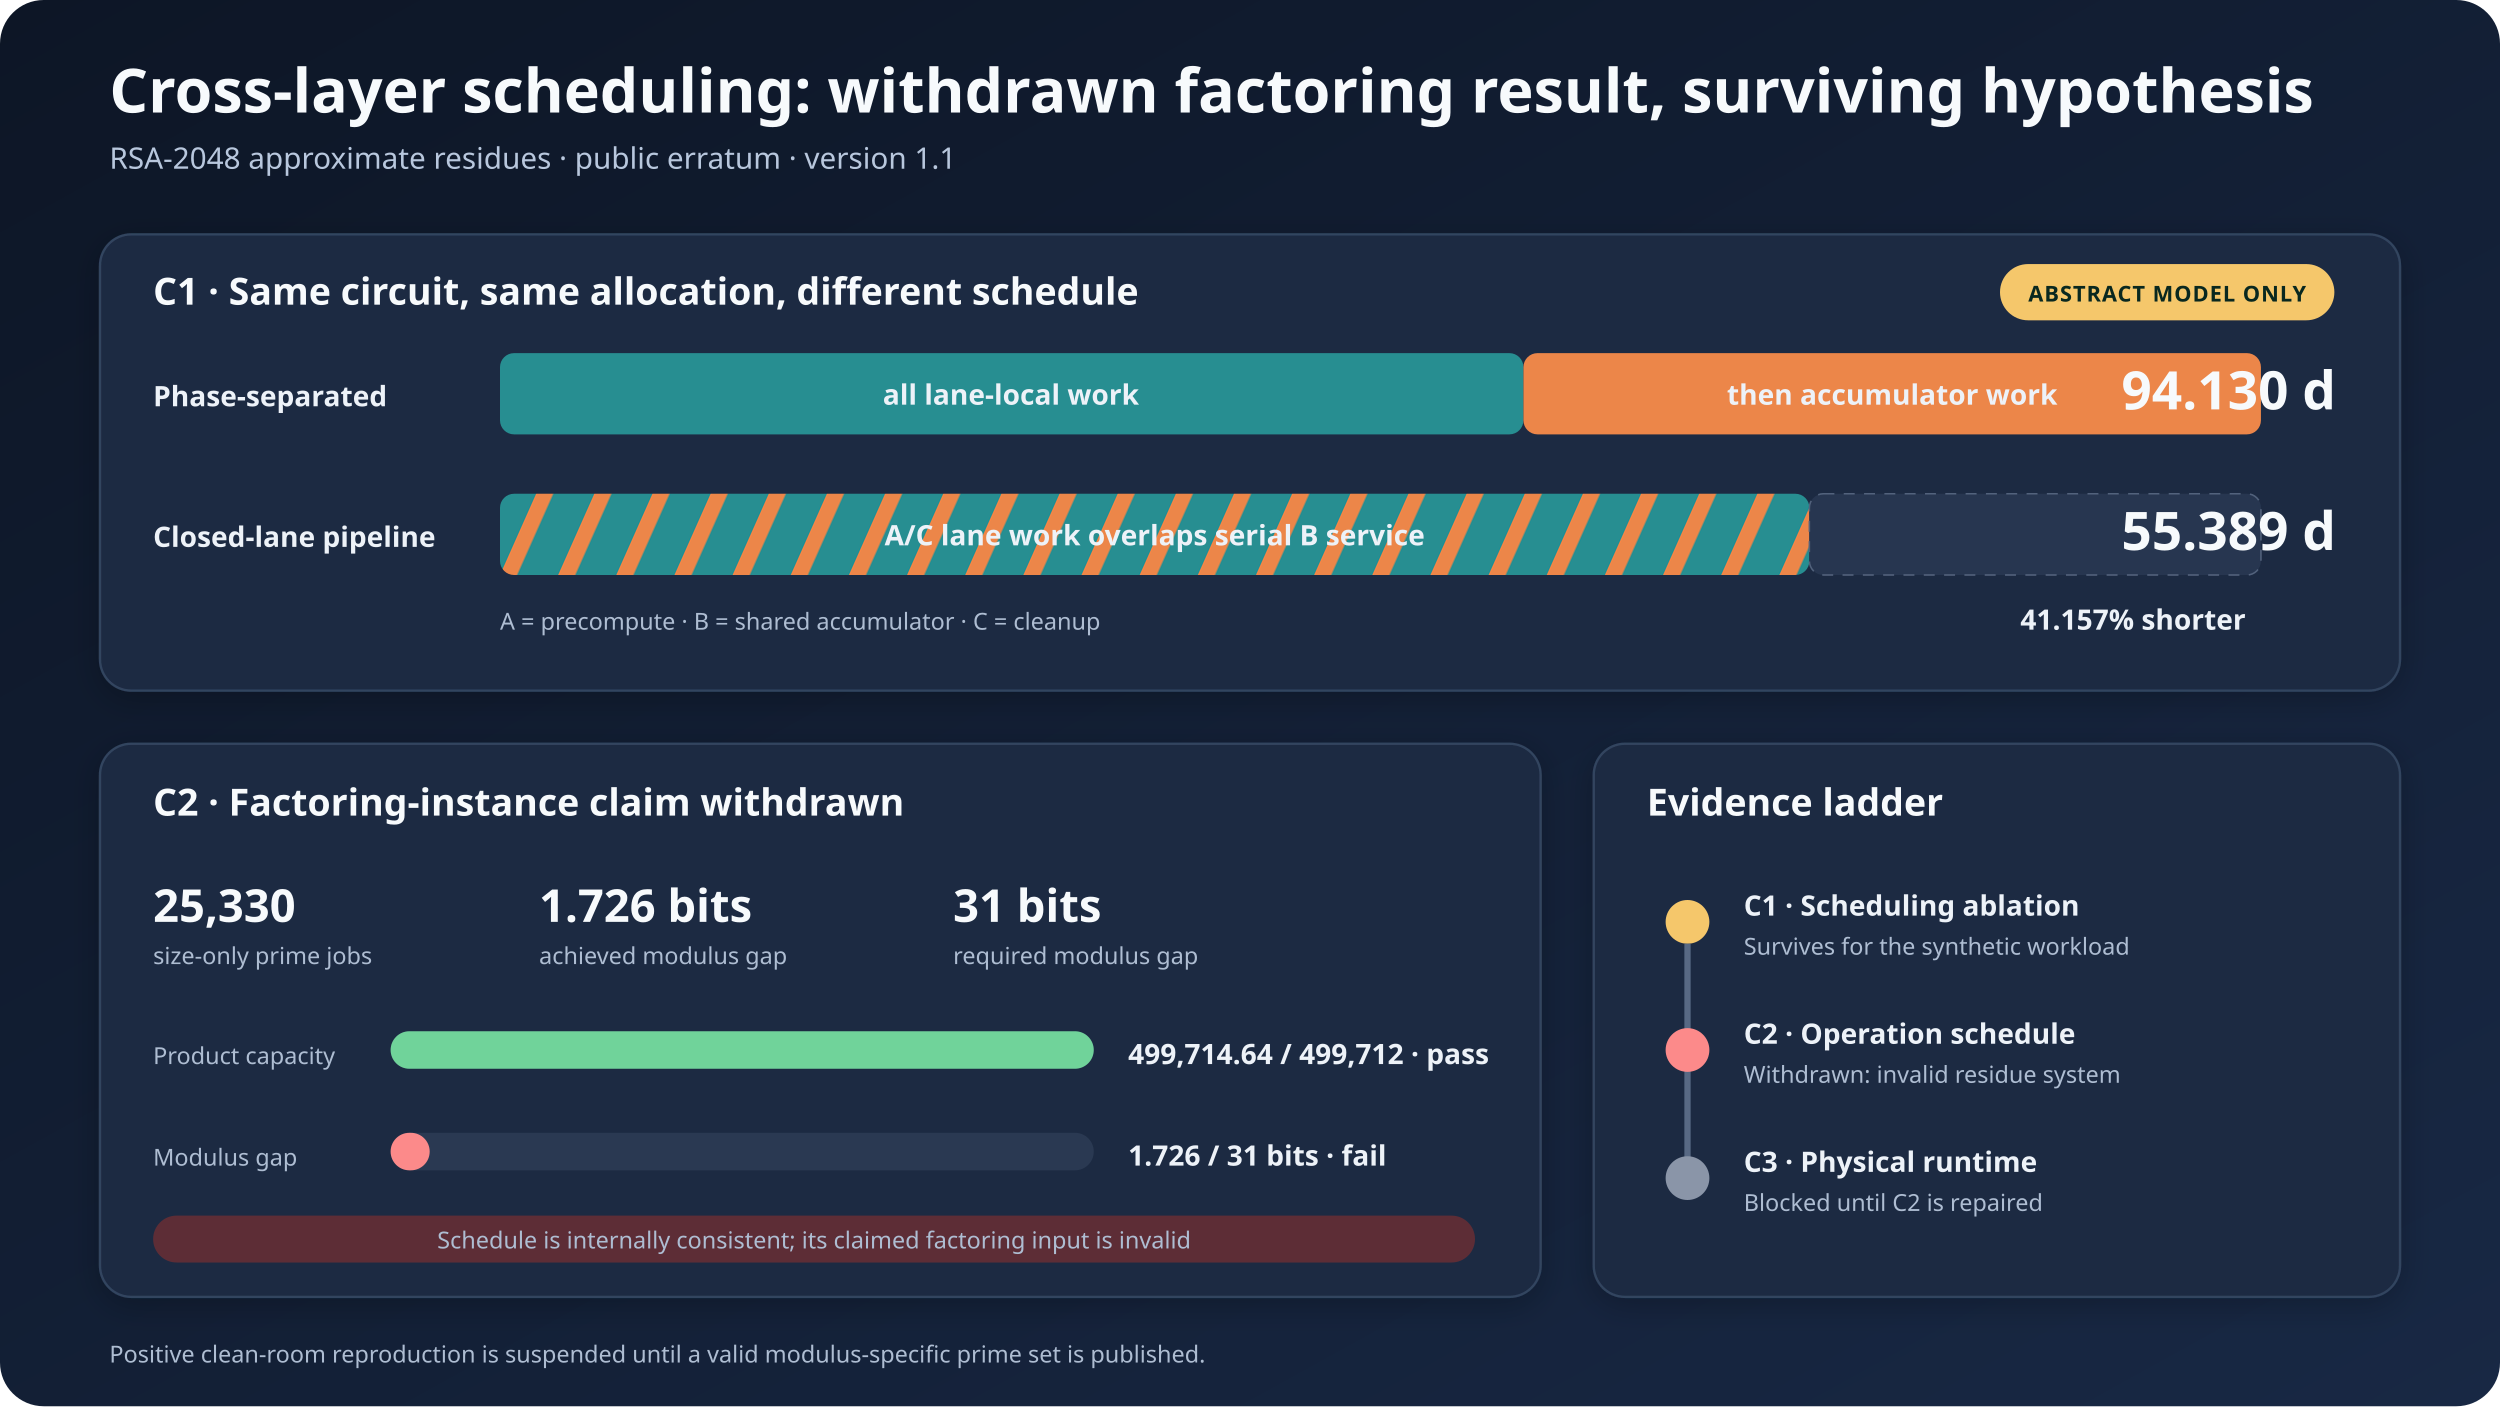
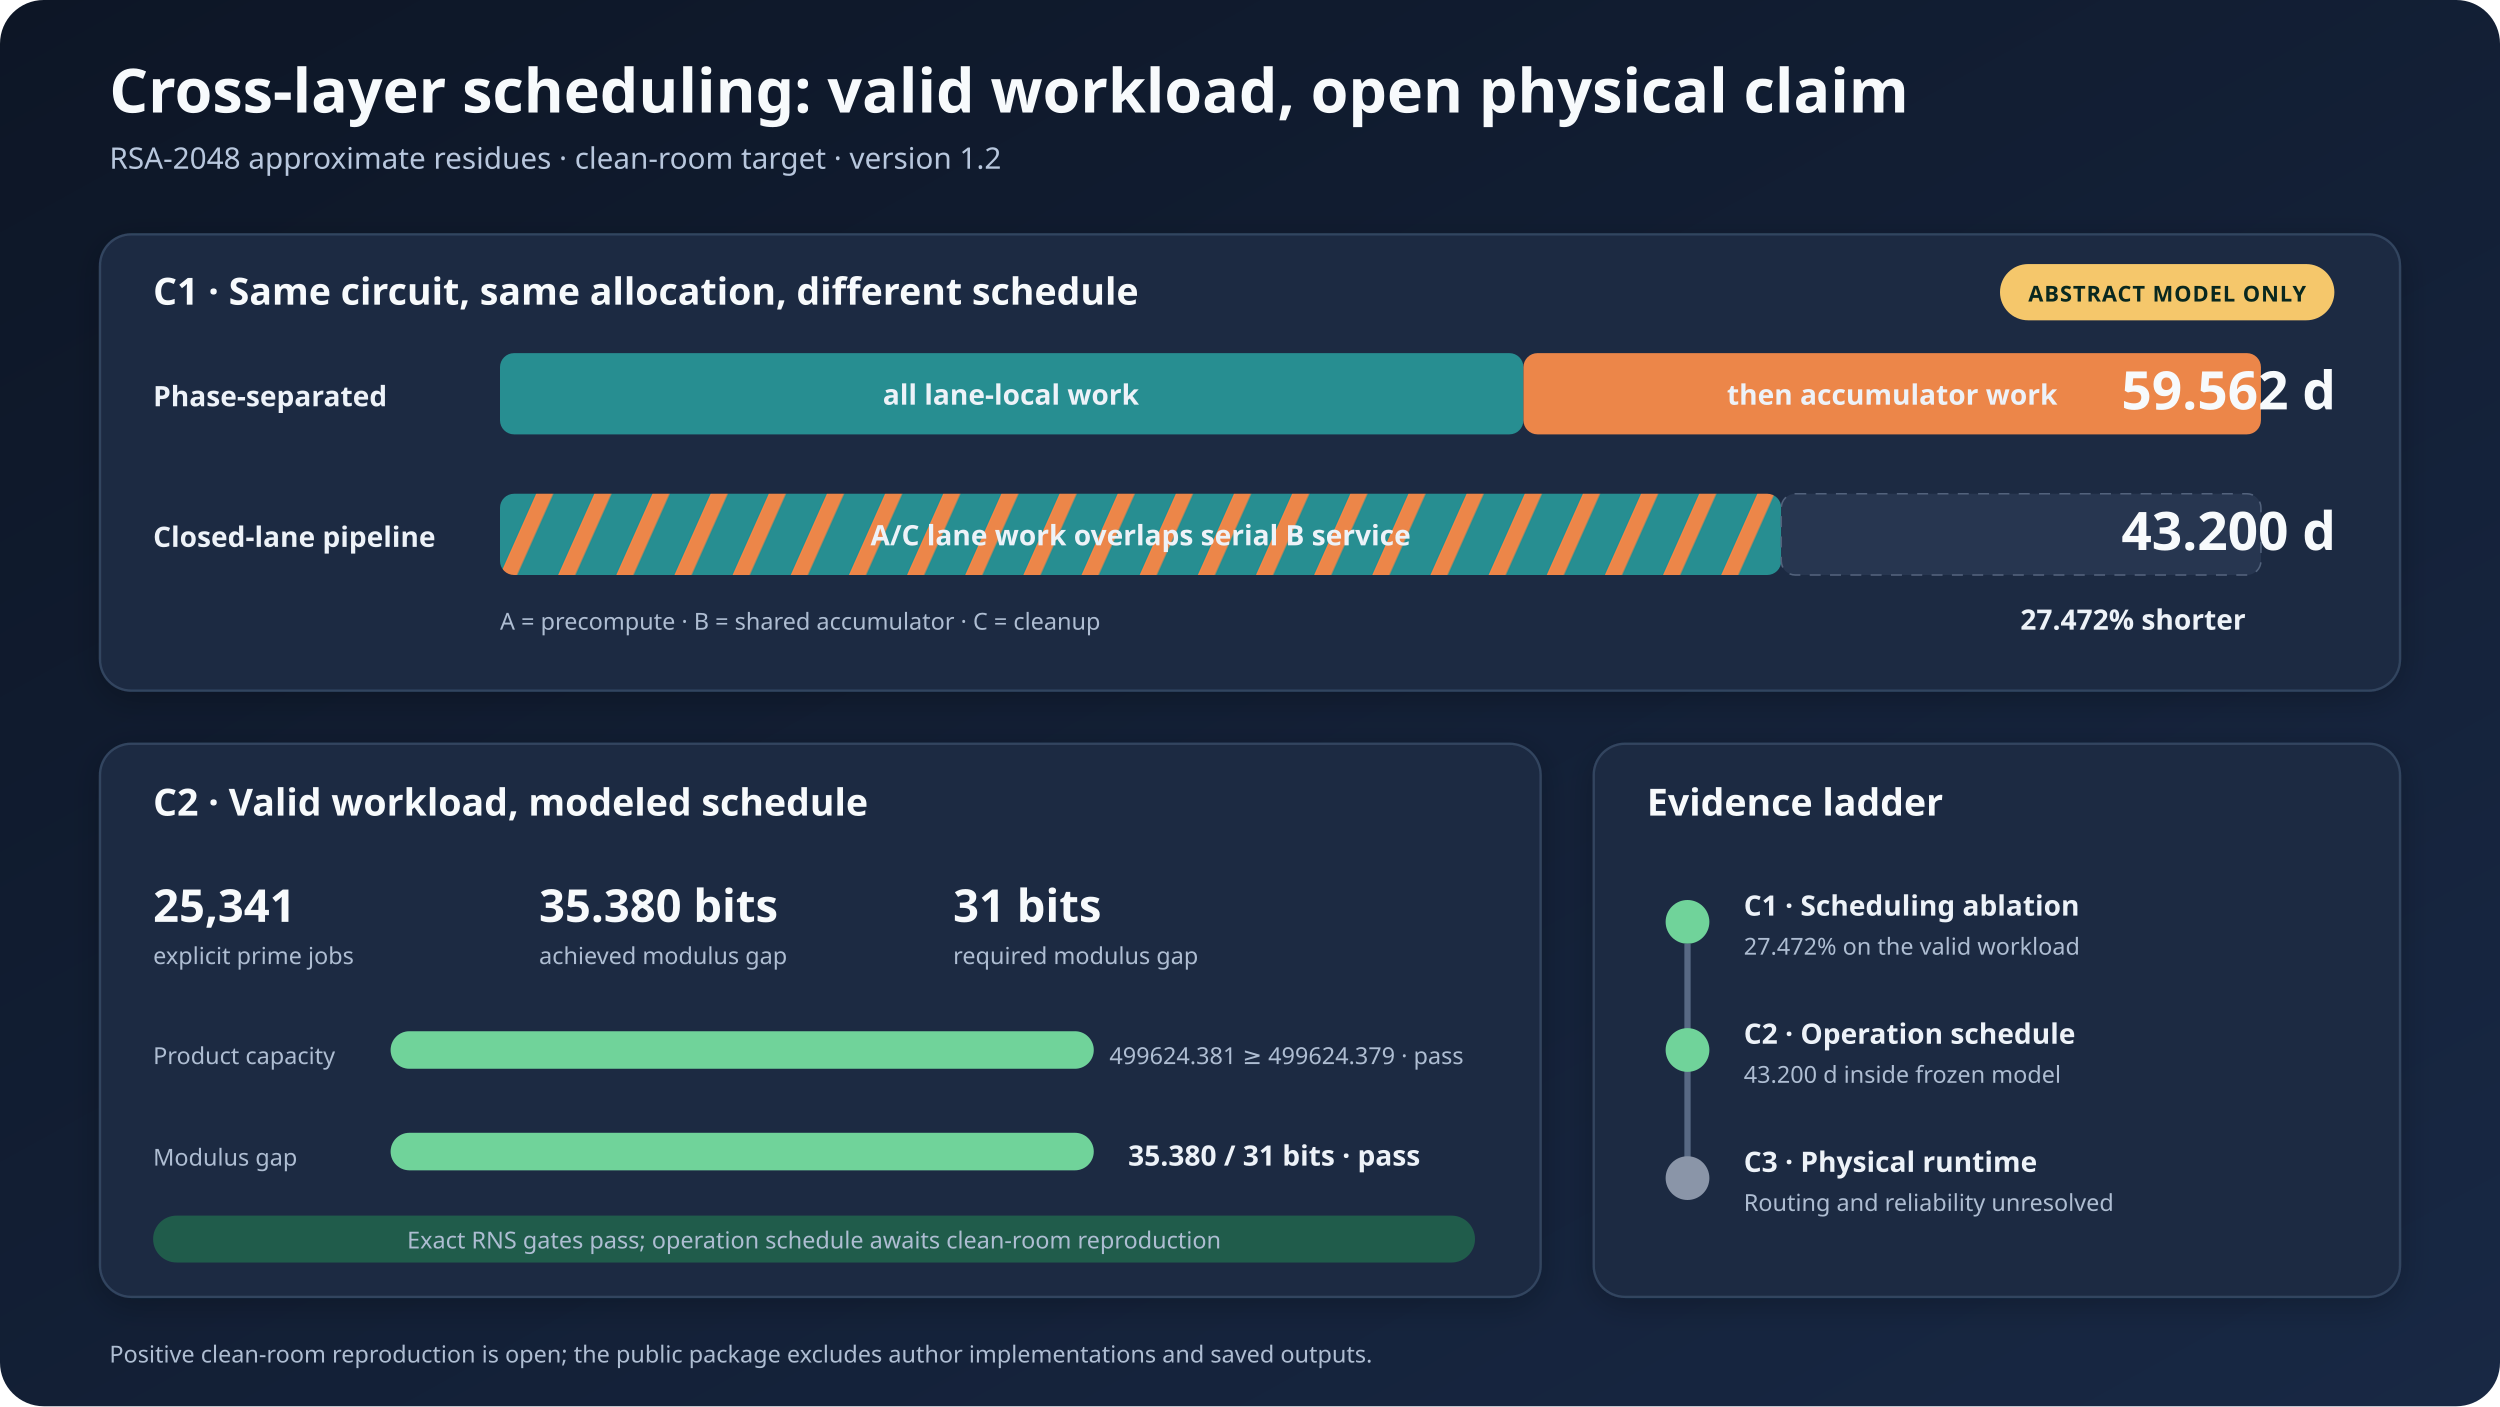
<svg xmlns="http://www.w3.org/2000/svg" width="1600" height="900" viewBox="0 0 1600 900" role="img" aria-labelledby="title desc">
  <defs>
    <linearGradient id="background" x1="0" y1="0" x2="1" y2="1">
      <stop offset="0" stop-color="#0d1626" />
      <stop offset="1" stop-color="#182844" />
    </linearGradient>
    <pattern id="overlap" width="34" height="34" patternUnits="userSpaceOnUse" patternTransform="rotate(24)">
      <rect width="34" height="34" fill="#278e91" />
      <rect width="10" height="34" fill="#ec8649" />
    </pattern>
    <filter id="shadow" x="-10%" y="-10%" width="120%" height="120%">
      <feDropShadow dx="0" dy="5" stdDeviation="10" flood-color="#000" flood-opacity="0.23" />
    </filter>
    <style>
      .title { font: 700 39px ui-sans-serif, system-ui, sans-serif; fill: #f7fafc; }
      .subtitle { font: 400 19px ui-sans-serif, system-ui, sans-serif; fill: #b8c7dd; }
      .heading { font: 700 24px ui-sans-serif, system-ui, sans-serif; fill: #f7fafc; }
      .label { font: 650 18px ui-sans-serif, system-ui, sans-serif; fill: #edf2f8; }
      .small { font: 450 15px ui-sans-serif, system-ui, sans-serif; fill: #aebdd2; }
      .number { font: 750 34px ui-sans-serif, system-ui, sans-serif; fill: #f7fafc; }
      .metric { font: 750 29px ui-sans-serif, system-ui, sans-serif; fill: #f7fafc; }
      .badge { font: 750 14px ui-sans-serif, system-ui, sans-serif; fill: #09281f; letter-spacing: .6px; }
      .panel { fill: #1c2a42; stroke: #33445f; stroke-width: 1.5; }
      .track { fill: #2a3952; }
    </style>
  </defs>
  <rect width="1600" height="900" rx="28" fill="url(#background)" />
-   <text x="70" y="72" class="title">Cross-layer scheduling: withdrawn factoring result, surviving hypothesis</text>
-   <text x="70" y="108" class="subtitle">RSA-2048 approximate residues · public erratum · version 1.1</text>
+   <text x="70" y="72" class="title">Cross-layer scheduling: valid workload, open physical claim</text>
+   <text x="70" y="108" class="subtitle">RSA-2048 approximate residues · clean-room target · version 1.2</text>
  <rect x="64" y="150" width="1472" height="292" rx="20" class="panel" filter="url(#shadow)" />
  <text x="98" y="195" class="heading">C1 · Same circuit, same allocation, different schedule</text>
  <rect x="1280" y="169" width="214" height="36" rx="18" fill="#f5c76b" />
  <text x="1387" y="193" text-anchor="middle" class="badge">ABSTRACT MODEL ONLY</text>
  <text x="98" y="260" class="label">Phase-separated</text>
  <rect x="320" y="226" width="655" height="52" rx="9" fill="#278e91" />
  <rect x="975" y="226" width="472" height="52" rx="9" fill="#ec8649" />
  <text x="647" y="259" text-anchor="middle" class="label">all lane-local work</text>
  <text x="1211" y="259" text-anchor="middle" class="label">then accumulator work</text>
-   <text x="1495" y="262" text-anchor="end" class="number">94.130 d</text>
+   <text x="1495" y="262" text-anchor="end" class="number">59.562 d</text>
  <text x="98" y="350" class="label">Closed-lane pipeline</text>
-   <rect x="320" y="316" width="838" height="52" rx="9" fill="url(#overlap)" />
-   <rect x="1158" y="316" width="289" height="52" rx="9" fill="#273650" stroke="#52627c" stroke-dasharray="7 6" />
-   <text x="739" y="349" text-anchor="middle" class="label">A/C lane work overlaps serial B service</text>
-   <text x="1495" y="352" text-anchor="end" class="number">55.389 d</text>
+   <rect x="320" y="316" width="820" height="52" rx="9" fill="url(#overlap)" />
+   <rect x="1140" y="316" width="307" height="52" rx="9" fill="#273650" stroke="#52627c" stroke-dasharray="7 6" />
+   <text x="730" y="349" text-anchor="middle" class="label">A/C lane work overlaps serial B service</text>
+   <text x="1495" y="352" text-anchor="end" class="number">43.200 d</text>
  <text x="320" y="403" class="small">A = precompute · B = shared accumulator · C = cleanup</text>
-   <text x="1293" y="403" class="label" fill="#70d39a">41.157% shorter</text>
+   <text x="1293" y="403" class="label" fill="#70d39a">27.472% shorter</text>
  <rect x="64" y="476" width="922" height="354" rx="20" class="panel" filter="url(#shadow)" />
-   <text x="98" y="522" class="heading">C2 · Factoring-instance claim withdrawn</text>
-   <text x="98" y="590" class="metric">25,330</text>
-   <text x="98" y="617" class="small">size-only prime jobs</text>
-   <text x="345" y="590" class="metric">1.726 bits</text>
+   <text x="98" y="522" class="heading">C2 · Valid workload, modeled schedule</text>
+   <text x="98" y="590" class="metric">25,341</text>
+   <text x="98" y="617" class="small">explicit prime jobs</text>
+   <text x="345" y="590" class="metric">35.380 bits</text>
  <text x="345" y="617" class="small">achieved modulus gap</text>
  <text x="610" y="590" class="metric">31 bits</text>
  <text x="610" y="617" class="small">required modulus gap</text>
  <text x="98" y="681" class="small">Product capacity</text>
  <rect x="250" y="660" width="450" height="24" rx="12" class="track" />
  <rect x="250" y="660" width="450" height="24" rx="12" fill="#70d39a" />
-   <text x="722" y="681" class="label">499,714.64 / 499,712 · pass</text>
+   <text x="710" y="681" class="small">499624.381 ≥ 499624.379 · pass</text>
  <text x="98" y="746" class="small">Modulus gap</text>
  <rect x="250" y="725" width="450" height="24" rx="12" class="track" />
-   <rect x="250" y="725" width="25" height="24" rx="12" fill="#fc8a8a" />
-   <text x="722" y="746" class="label">1.726 / 31 bits · fail</text>
-   <rect x="98" y="778" width="846" height="30" rx="15" fill="#5d2d36" />
-   <text x="521" y="799" text-anchor="middle" class="small">Schedule is internally consistent; its claimed factoring input is invalid</text>
+   <rect x="250" y="725" width="450" height="24" rx="12" fill="#70d39a" />
+   <text x="722" y="746" class="label">35.380 / 31 bits · pass</text>
+   <rect x="98" y="778" width="846" height="30" rx="15" fill="#205c4b" />
+   <text x="521" y="799" text-anchor="middle" class="small">Exact RNS gates pass; operation schedule awaits clean-room reproduction</text>
  <rect x="1020" y="476" width="516" height="354" rx="20" class="panel" filter="url(#shadow)" />
  <text x="1054" y="522" class="heading">Evidence ladder</text>
-   <circle cx="1080" cy="590" r="14" fill="#f5c76b" />
+   <circle cx="1080" cy="590" r="14" fill="#70d39a" />
  <line x1="1080" y1="604" x2="1080" y2="752" stroke="#586984" stroke-width="4" />
  <text x="1116" y="586" class="label">C1 · Scheduling ablation</text>
-   <text x="1116" y="611" class="small">Survives for the synthetic workload</text>
-   <circle cx="1080" cy="672" r="14" fill="#fc8a8a" />
+   <text x="1116" y="611" class="small">27.472% on the valid workload</text>
+   <circle cx="1080" cy="672" r="14" fill="#70d39a" />
  <text x="1116" y="668" class="label">C2 · Operation schedule</text>
-   <text x="1116" y="693" class="small">Withdrawn: invalid residue system</text>
+   <text x="1116" y="693" class="small">43.200 d inside frozen model</text>
  <circle cx="1080" cy="754" r="14" fill="#8a95a8" />
  <text x="1116" y="750" class="label">C3 · Physical runtime</text>
-   <text x="1116" y="775" class="small">Blocked until C2 is repaired</text>
-   <text x="70" y="872" class="small">Positive clean-room reproduction is suspended until a valid modulus-specific prime set is published.</text>
+   <text x="1116" y="775" class="small">Routing and reliability unresolved</text>
+   <text x="70" y="872" class="small">Positive clean-room reproduction is open; the public package excludes author implementations and saved outputs.</text>
</svg>
